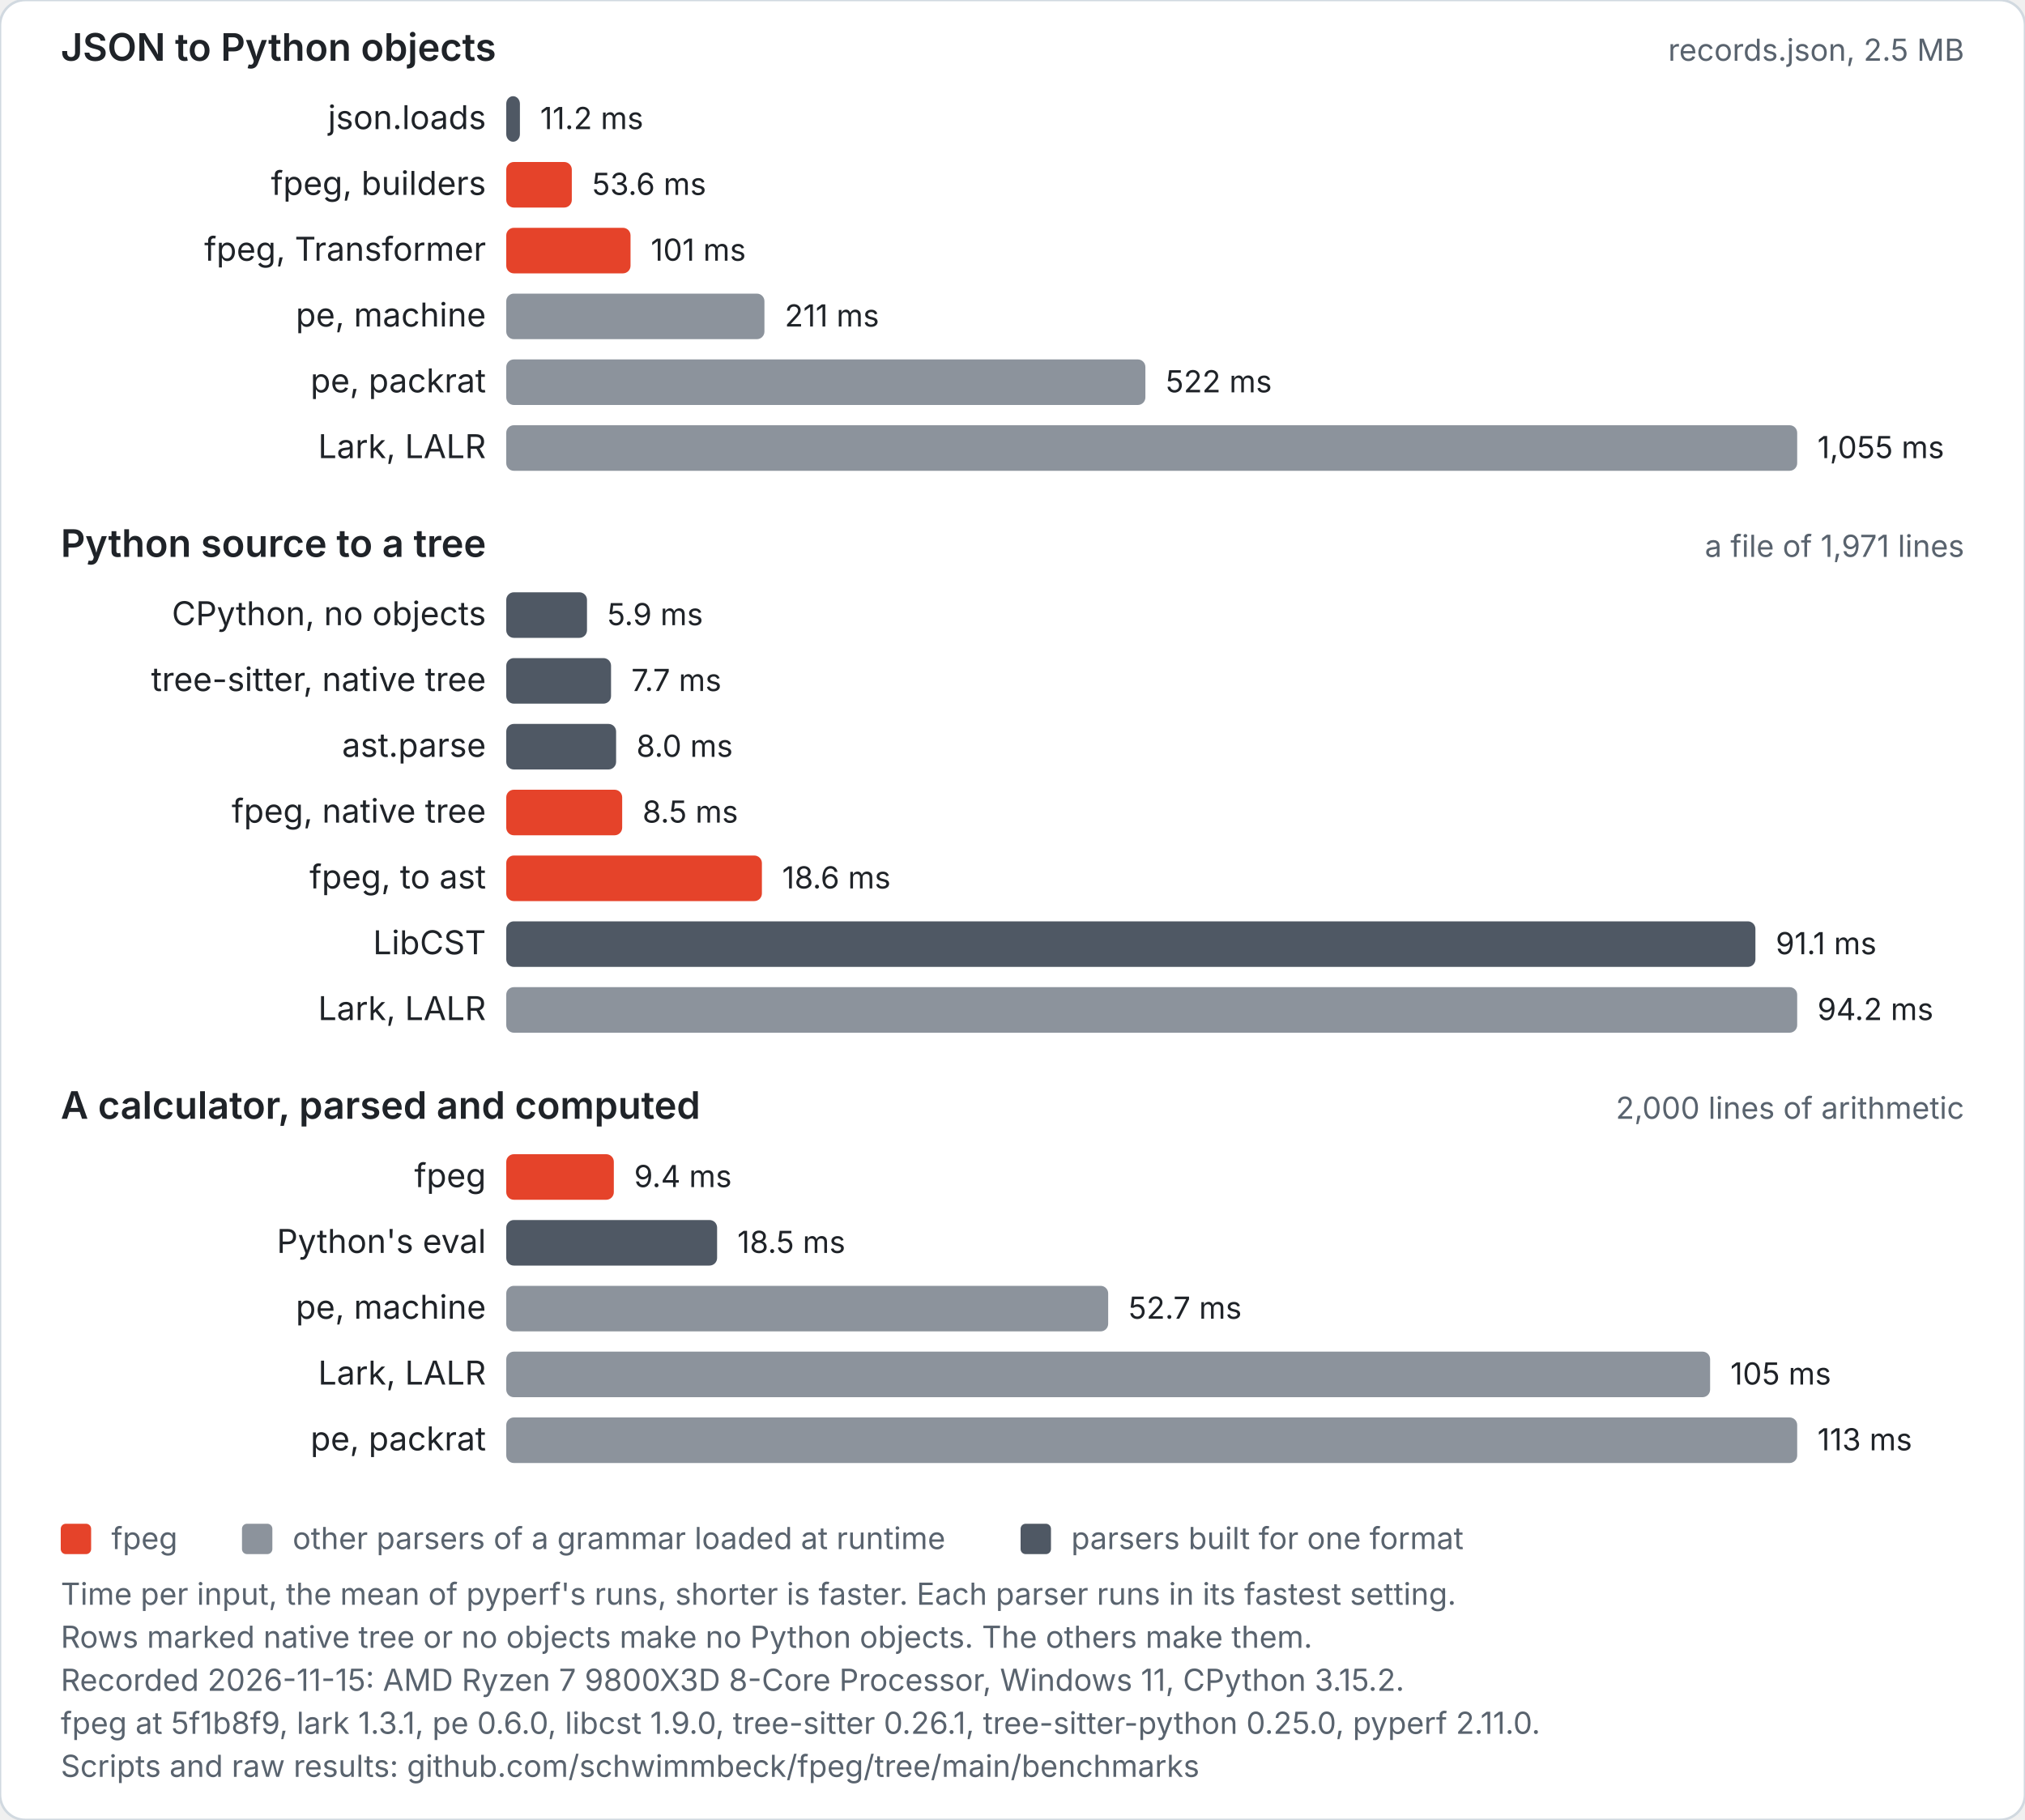
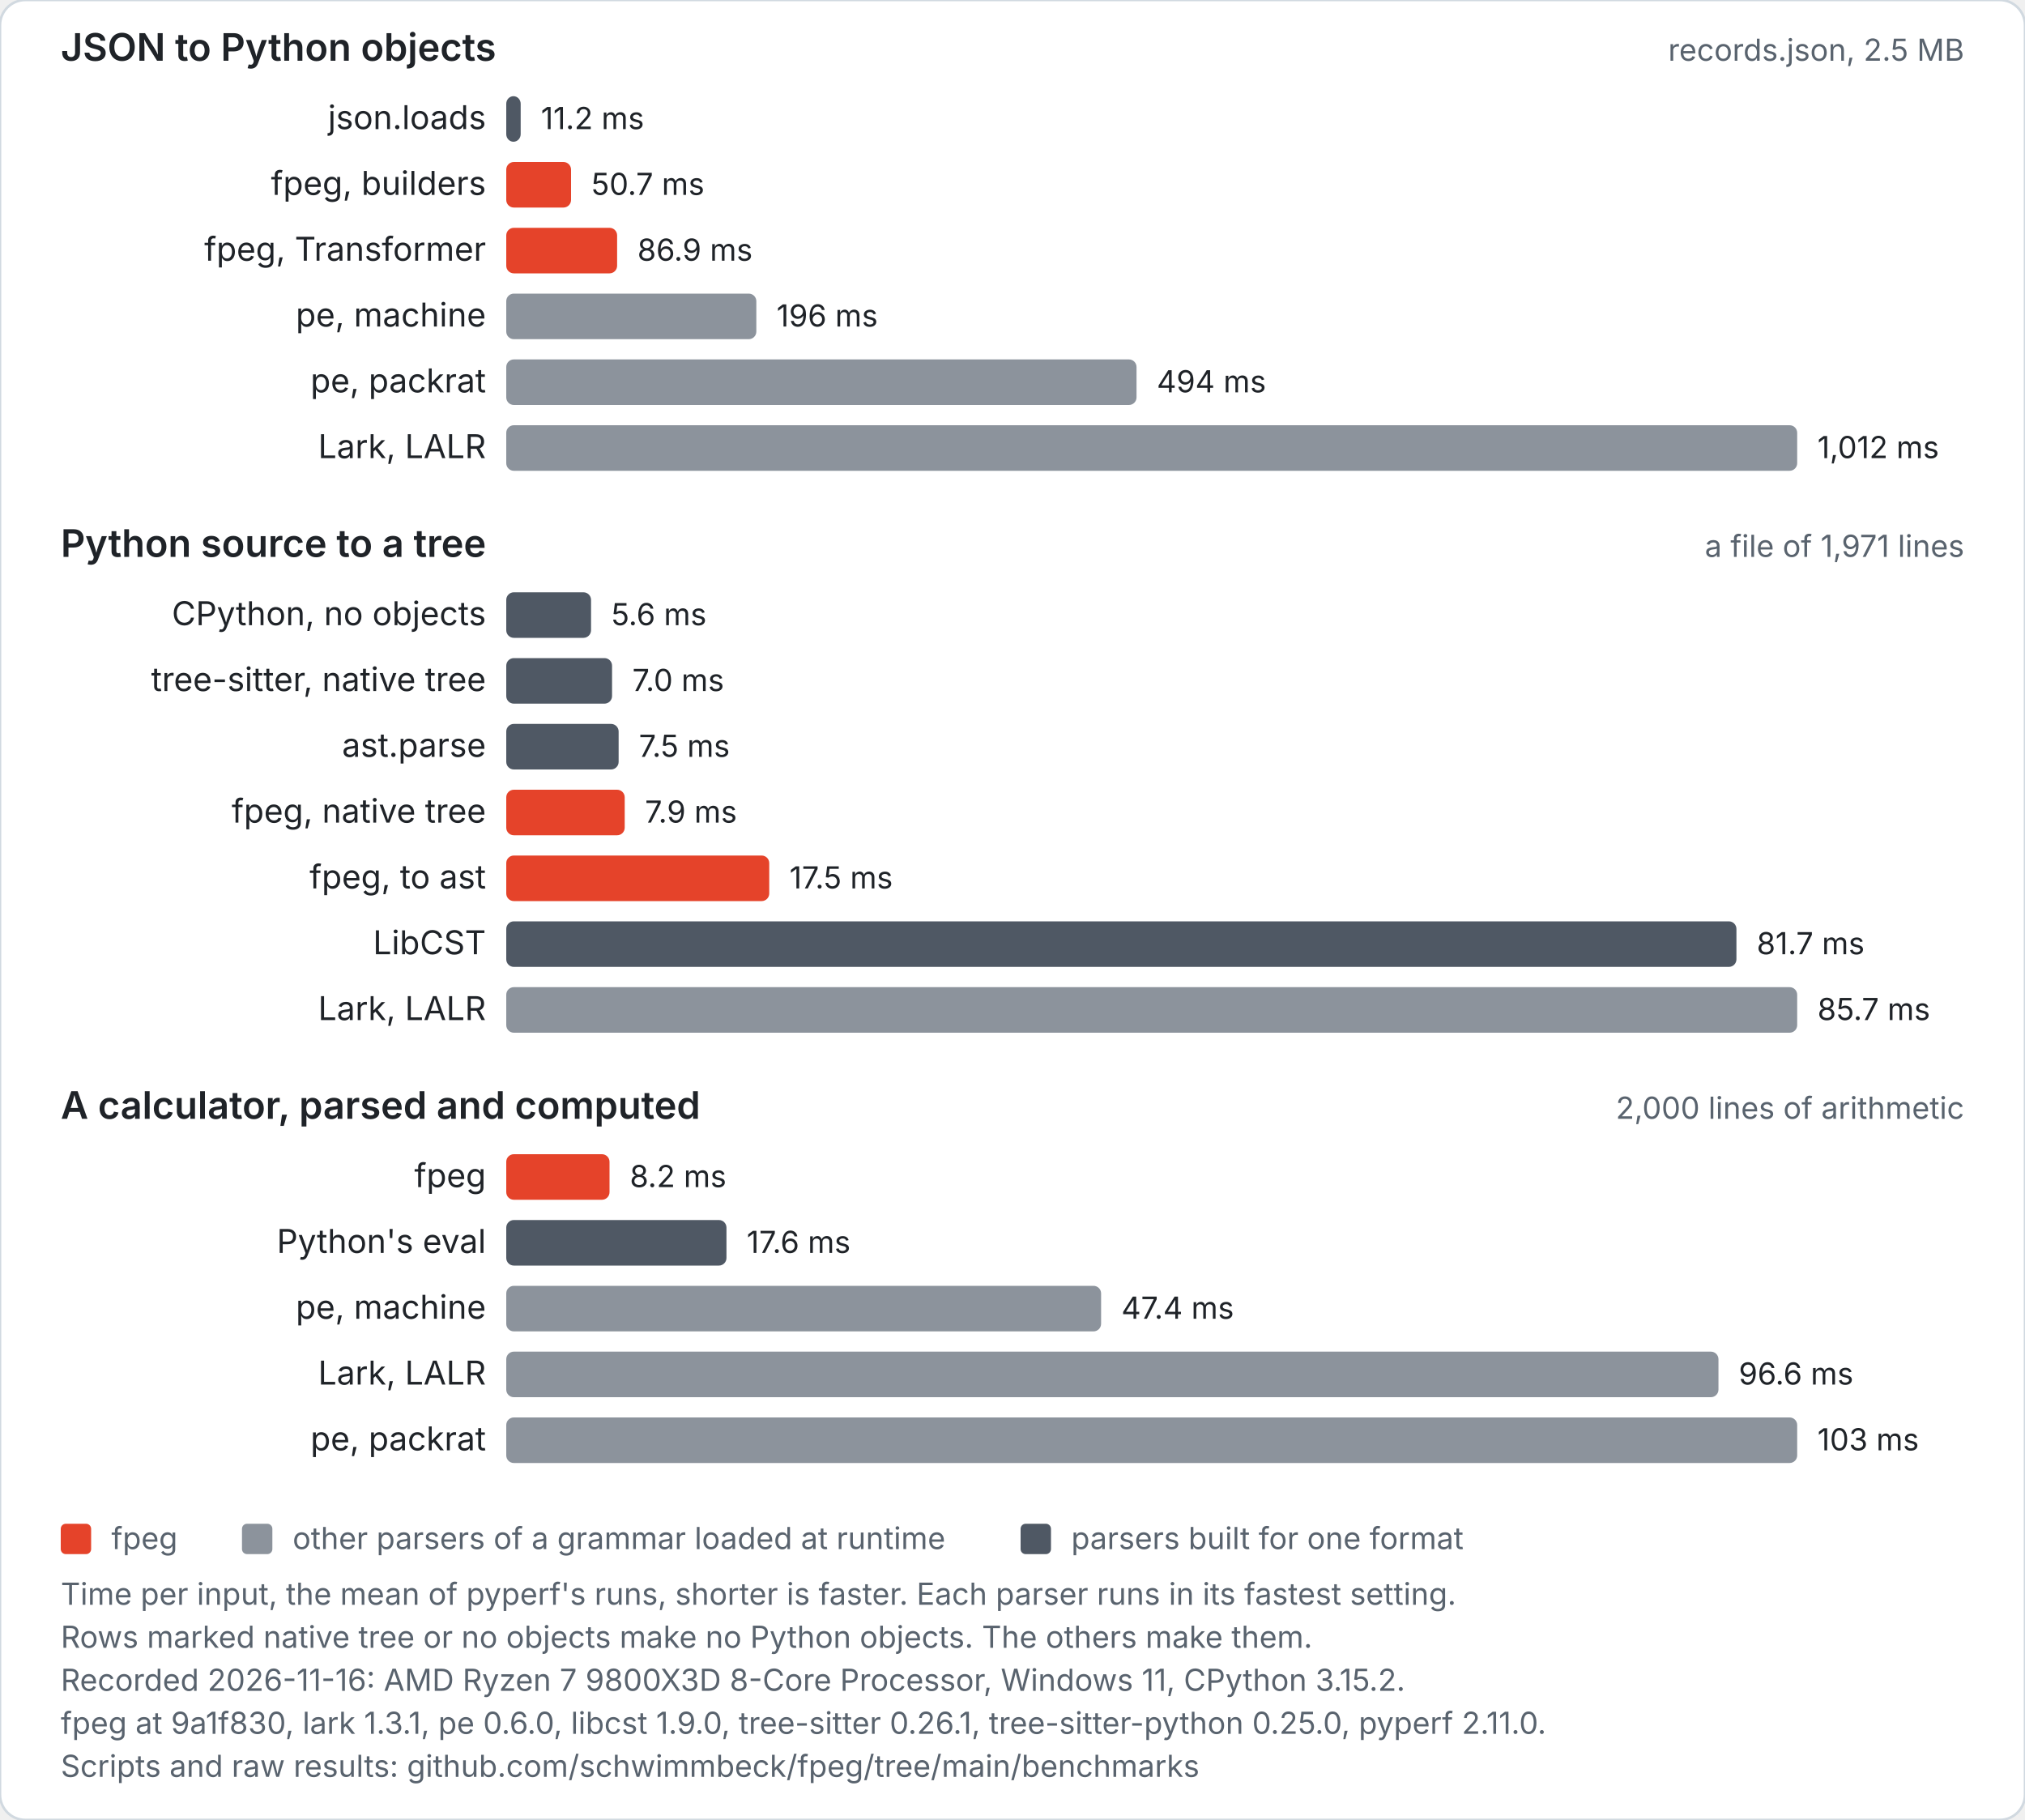
<svg xmlns="http://www.w3.org/2000/svg" width="800" height="719" viewBox="0 0 800 719" role="img" font-family="system-ui, -apple-system, Segoe UI, sans-serif">
  <style>.h{font-size:15px;font-weight:600;fill:#1F2328}.l{font-size:13px;fill:#1F2328}.v{font-size:12px;fill:#1F2328;font-variant-numeric:tabular-nums}.s{font-size:12px;fill:#59636E}</style>
  <rect width="800" height="719" rx="10" fill="#FFFFFF" stroke="#D1D9E0" />
  <text x="24" y="24" class="h">JSON to Python objects</text>
  <text x="776" y="24" class="s" text-anchor="end">records.json, 2.5 MB</text>
  <text x="192" y="51" class="l" text-anchor="end">json.loads</text>
-   <rect x="200" y="38" width="5.4" height="18" rx="3" fill="#4F5864" />
-   <text x="213.4" y="51" class="v">11.2 ms</text>
+   <rect x="200" y="38" width="5.7" height="18" rx="3" fill="#4F5864" />
+   <text x="213.7" y="51" class="v">11.2 ms</text>
  <text x="192" y="77" class="l" text-anchor="end">fpeg, builders</text>
-   <rect x="200" y="64" width="25.9" height="18" rx="3" fill="#E5432A" />
-   <text x="233.9" y="77" class="v">53.6 ms</text>
+   <rect x="200" y="64" width="25.6" height="18" rx="3" fill="#E5432A" />
+   <text x="233.6" y="77" class="v">50.7 ms</text>
  <text x="192" y="103" class="l" text-anchor="end">fpeg, Transformer</text>
-   <rect x="200" y="90" width="49.1" height="18" rx="3" fill="#E5432A" />
-   <text x="257.1" y="103" class="v">101 ms</text>
+   <rect x="200" y="90" width="43.8" height="18" rx="3" fill="#E5432A" />
+   <text x="251.8" y="103" class="v">86.9 ms</text>
  <text x="192" y="129" class="l" text-anchor="end">pe, machine</text>
-   <rect x="200" y="116" width="102" height="18" rx="3" fill="#8C939C" />
-   <text x="310" y="129" class="v">211 ms</text>
+   <rect x="200" y="116" width="98.8" height="18" rx="3" fill="#8C939C" />
+   <text x="306.8" y="129" class="v">196 ms</text>
  <text x="192" y="155" class="l" text-anchor="end">pe, packrat</text>
-   <rect x="200" y="142" width="252.5" height="18" rx="3" fill="#8C939C" />
-   <text x="460.5" y="155" class="v">522 ms</text>
+   <rect x="200" y="142" width="249" height="18" rx="3" fill="#8C939C" />
+   <text x="457" y="155" class="v">494 ms</text>
  <text x="192" y="181" class="l" text-anchor="end">Lark, LALR</text>
  <rect x="200" y="168" width="510" height="18" rx="3" fill="#8C939C" />
-   <text x="718" y="181" class="v">1,055 ms</text>
+   <text x="718" y="181" class="v">1,012 ms</text>
  <text x="24" y="220" class="h">Python source to a tree</text>
  <text x="776" y="220" class="s" text-anchor="end">a file of 1,971 lines</text>
  <text x="192" y="247" class="l" text-anchor="end">CPython, no objects</text>
-   <rect x="200" y="234" width="31.9" height="18" rx="3" fill="#4F5864" />
-   <text x="239.9" y="247" class="v">5.9 ms</text>
+   <rect x="200" y="234" width="33.5" height="18" rx="3" fill="#4F5864" />
+   <text x="241.5" y="247" class="v">5.6 ms</text>
  <text x="192" y="273" class="l" text-anchor="end">tree-sitter, native tree</text>
-   <rect x="200" y="260" width="41.4" height="18" rx="3" fill="#4F5864" />
-   <text x="249.4" y="273" class="v">7.7 ms</text>
+   <rect x="200" y="260" width="41.8" height="18" rx="3" fill="#4F5864" />
+   <text x="249.8" y="273" class="v">7.0 ms</text>
  <text x="192" y="299" class="l" text-anchor="end">ast.parse</text>
-   <rect x="200" y="286" width="43.4" height="18" rx="3" fill="#4F5864" />
-   <text x="251.4" y="299" class="v">8.0 ms</text>
+   <rect x="200" y="286" width="44.4" height="18" rx="3" fill="#4F5864" />
+   <text x="252.4" y="299" class="v">7.5 ms</text>
  <text x="192" y="325" class="l" text-anchor="end">fpeg, native tree</text>
-   <rect x="200" y="312" width="45.8" height="18" rx="3" fill="#E5432A" />
-   <text x="253.8" y="325" class="v">8.5 ms</text>
+   <rect x="200" y="312" width="46.8" height="18" rx="3" fill="#E5432A" />
+   <text x="254.8" y="325" class="v">7.9 ms</text>
  <text x="192" y="351" class="l" text-anchor="end">fpeg, to ast</text>
-   <rect x="200" y="338" width="101" height="18" rx="3" fill="#E5432A" />
-   <text x="309" y="351" class="v">18.6 ms</text>
+   <rect x="200" y="338" width="103.9" height="18" rx="3" fill="#E5432A" />
+   <text x="311.9" y="351" class="v">17.5 ms</text>
  <text x="192" y="377" class="l" text-anchor="end">LibCST</text>
-   <rect x="200" y="364" width="493.5" height="18" rx="3" fill="#4F5864" />
-   <text x="701.5" y="377" class="v">91.1 ms</text>
+   <rect x="200" y="364" width="486" height="18" rx="3" fill="#4F5864" />
+   <text x="694" y="377" class="v">81.7 ms</text>
  <text x="192" y="403" class="l" text-anchor="end">Lark, LALR</text>
  <rect x="200" y="390" width="510" height="18" rx="3" fill="#8C939C" />
-   <text x="718" y="403" class="v">94.2 ms</text>
+   <text x="718" y="403" class="v">85.7 ms</text>
  <text x="24" y="442" class="h">A calculator, parsed and computed</text>
  <text x="776" y="442" class="s" text-anchor="end">2,000 lines of arithmetic</text>
  <text x="192" y="469" class="l" text-anchor="end">fpeg</text>
-   <rect x="200" y="456" width="42.5" height="18" rx="3" fill="#E5432A" />
-   <text x="250.5" y="469" class="v">9.4 ms</text>
+   <rect x="200" y="456" width="40.8" height="18" rx="3" fill="#E5432A" />
+   <text x="248.8" y="469" class="v">8.2 ms</text>
  <text x="192" y="495" class="l" text-anchor="end">Python's eval</text>
-   <rect x="200" y="482" width="83.3" height="18" rx="3" fill="#4F5864" />
-   <text x="291.3" y="495" class="v">18.5 ms</text>
+   <rect x="200" y="482" width="87" height="18" rx="3" fill="#4F5864" />
+   <text x="295" y="495" class="v">17.6 ms</text>
  <text x="192" y="521" class="l" text-anchor="end">pe, machine</text>
-   <rect x="200" y="508" width="237.8" height="18" rx="3" fill="#8C939C" />
-   <text x="445.8" y="521" class="v">52.7 ms</text>
+   <rect x="200" y="508" width="235" height="18" rx="3" fill="#8C939C" />
+   <text x="443" y="521" class="v">47.4 ms</text>
  <text x="192" y="547" class="l" text-anchor="end">Lark, LALR</text>
-   <rect x="200" y="534" width="475.6" height="18" rx="3" fill="#8C939C" />
-   <text x="683.6" y="547" class="v">105 ms</text>
+   <rect x="200" y="534" width="478.9" height="18" rx="3" fill="#8C939C" />
+   <text x="686.9" y="547" class="v">96.6 ms</text>
  <text x="192" y="573" class="l" text-anchor="end">pe, packrat</text>
  <rect x="200" y="560" width="510" height="18" rx="3" fill="#8C939C" />
-   <text x="718" y="573" class="v">113 ms</text>
+   <text x="718" y="573" class="v">103 ms</text>
  <rect x="24" y="602" width="12" height="12" rx="2" fill="#E5432A" />
  <text x="44" y="612" class="s">fpeg</text>
  <rect x="95.6" y="602" width="12" height="12" rx="2" fill="#8C939C" />
  <text x="115.6" y="612" class="s">other parsers of a grammar loaded at runtime</text>
  <rect x="403.2" y="602" width="12" height="12" rx="2" fill="#4F5864" />
  <text x="423.2" y="612" class="s">parsers built for one format</text>
  <text x="24" y="634" class="s">Time per input, the mean of pyperf's runs, shorter is faster. Each parser runs in its fastest setting.</text>
  <text x="24" y="651" class="s">Rows marked native tree or no objects make no Python objects. The others make them.</text>
-   <text x="24" y="668" class="s">Recorded 2026-11-15: AMD Ryzen 7 9800X3D 8-Core Processor, Windows 11, CPython 3.15.2.</text>
-   <text x="24" y="685" class="s">fpeg at 5f1b8f9, lark 1.3.1, pe 0.6.0, libcst 1.9.0, tree-sitter 0.26.1, tree-sitter-python 0.25.0, pyperf 2.11.0.</text>
+   <text x="24" y="668" class="s">Recorded 2026-11-16: AMD Ryzen 7 9800X3D 8-Core Processor, Windows 11, CPython 3.15.2.</text>
+   <text x="24" y="685" class="s">fpeg at 9a1f830, lark 1.3.1, pe 0.6.0, libcst 1.9.0, tree-sitter 0.26.1, tree-sitter-python 0.25.0, pyperf 2.11.0.</text>
  <text x="24" y="702" class="s">Scripts and raw results: github.com/schwimmbeck/fpeg/tree/main/benchmarks</text>
</svg>
